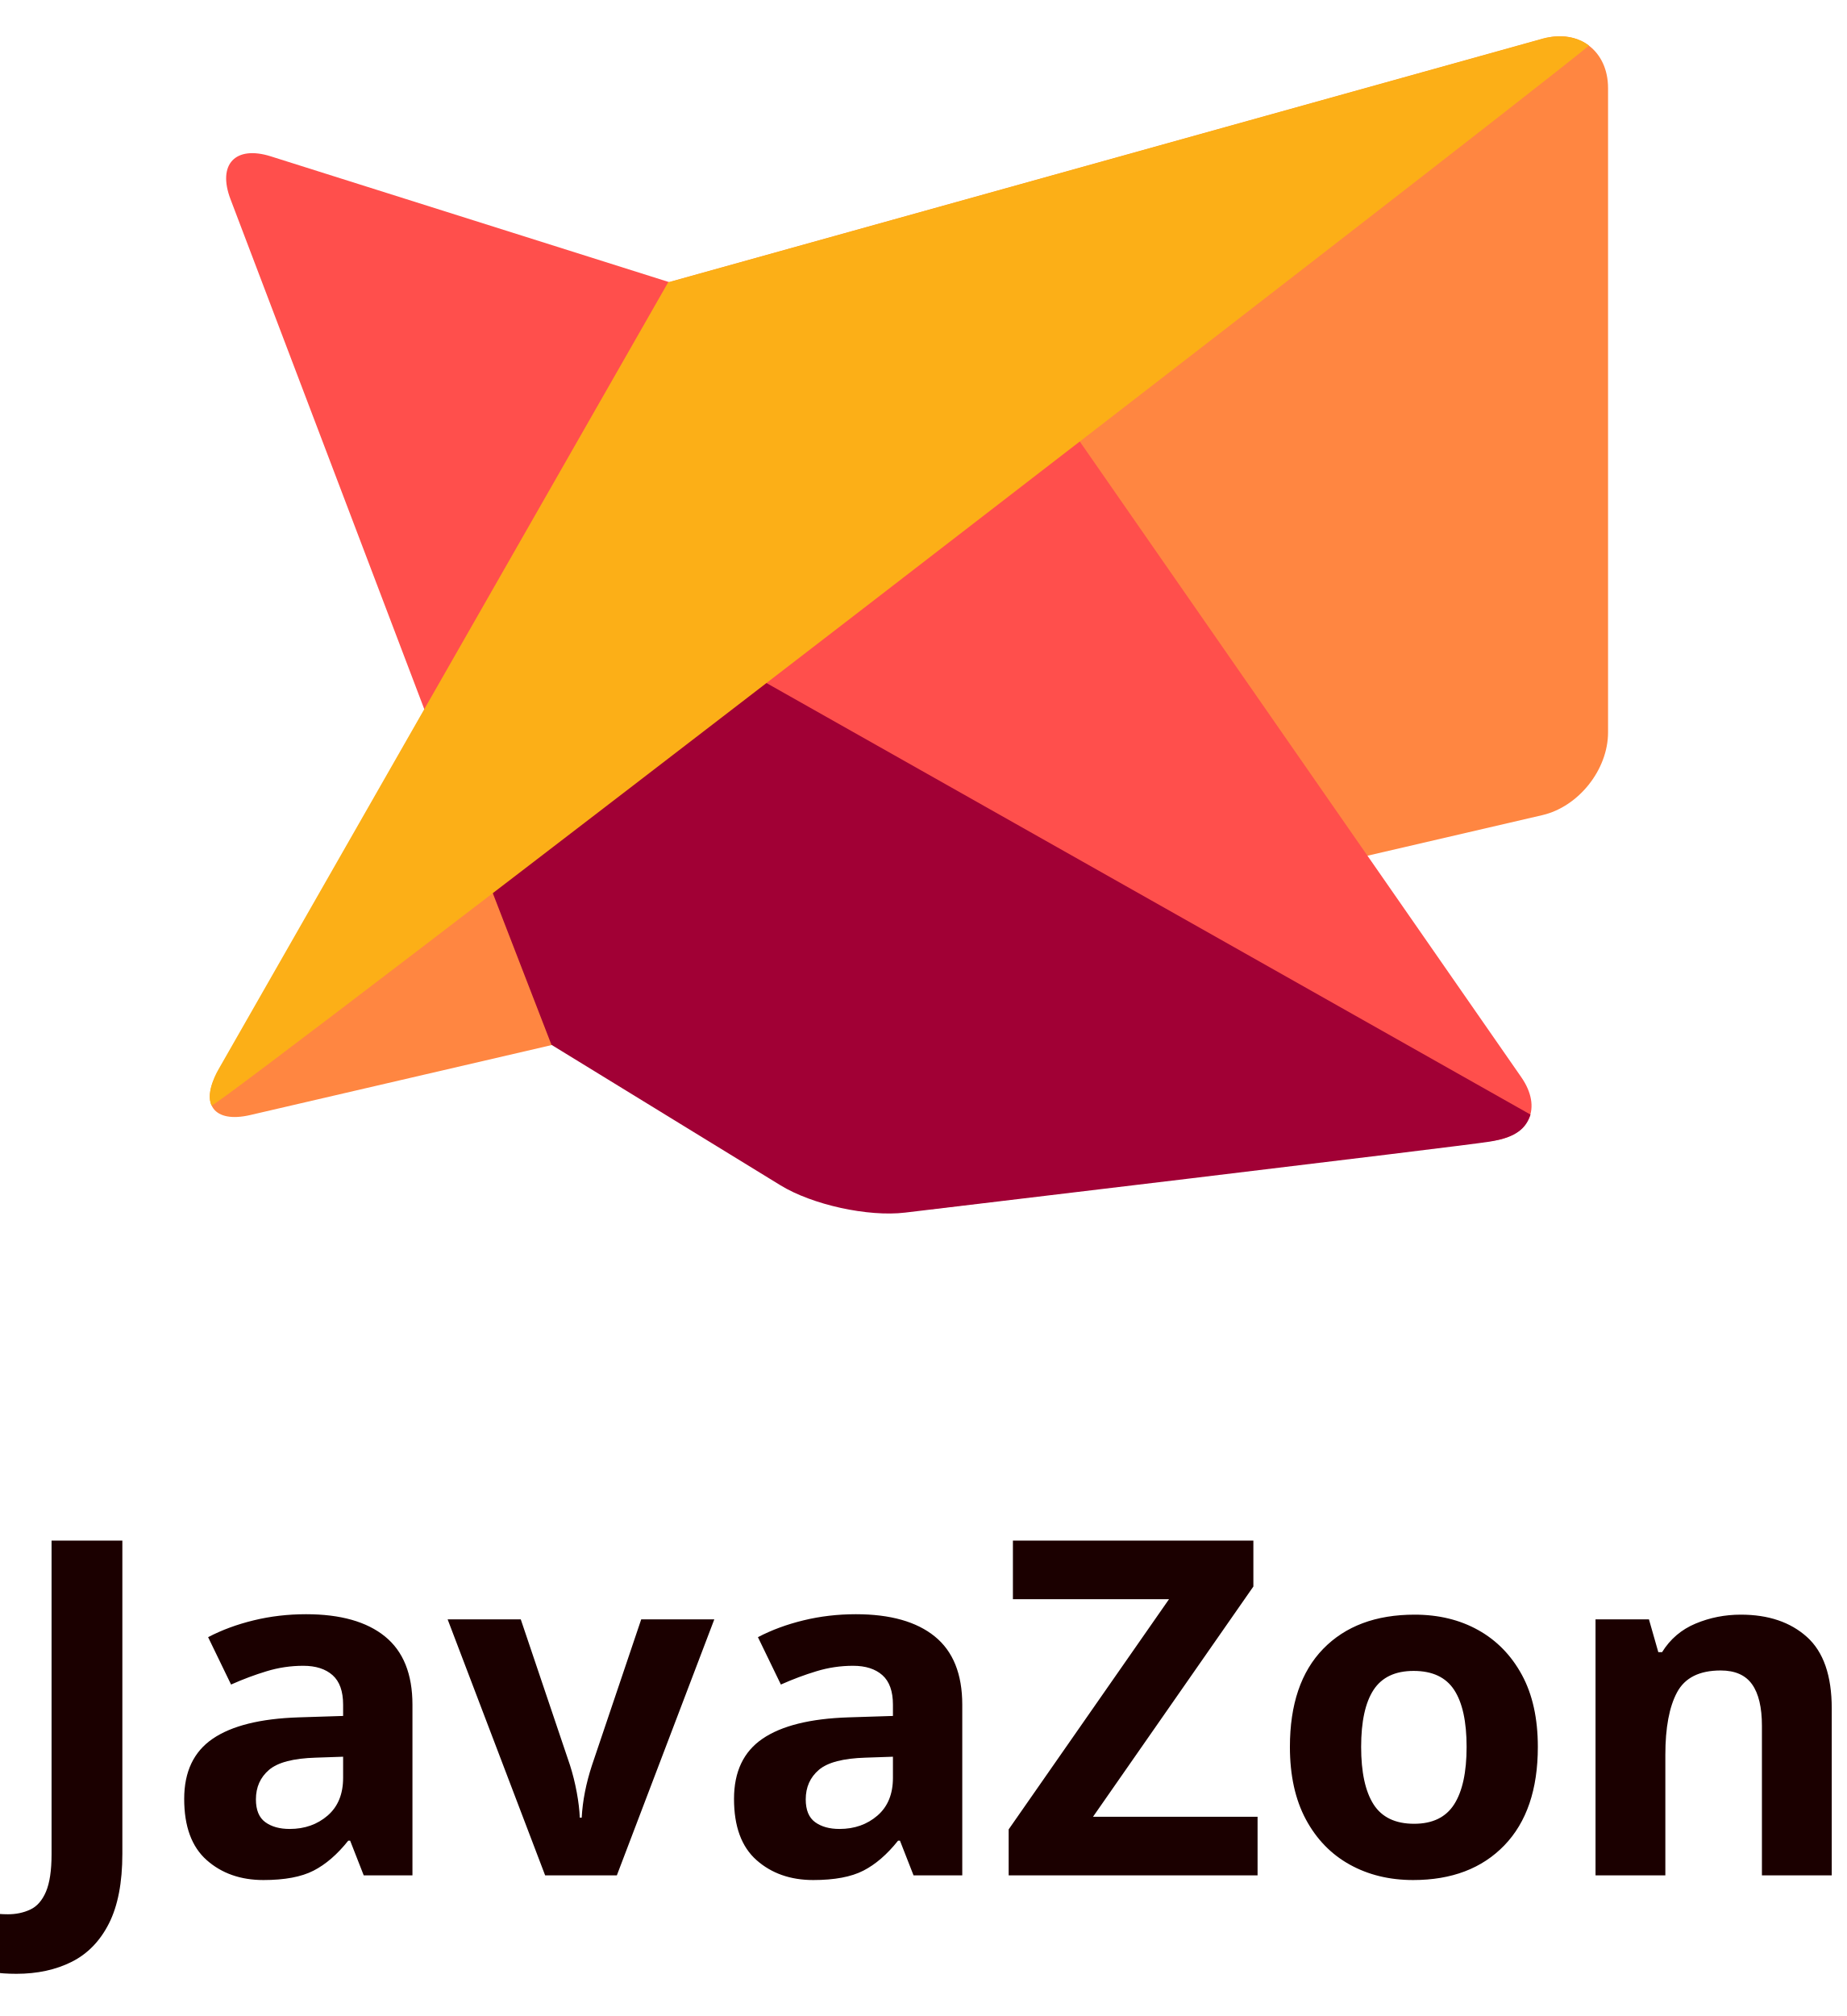
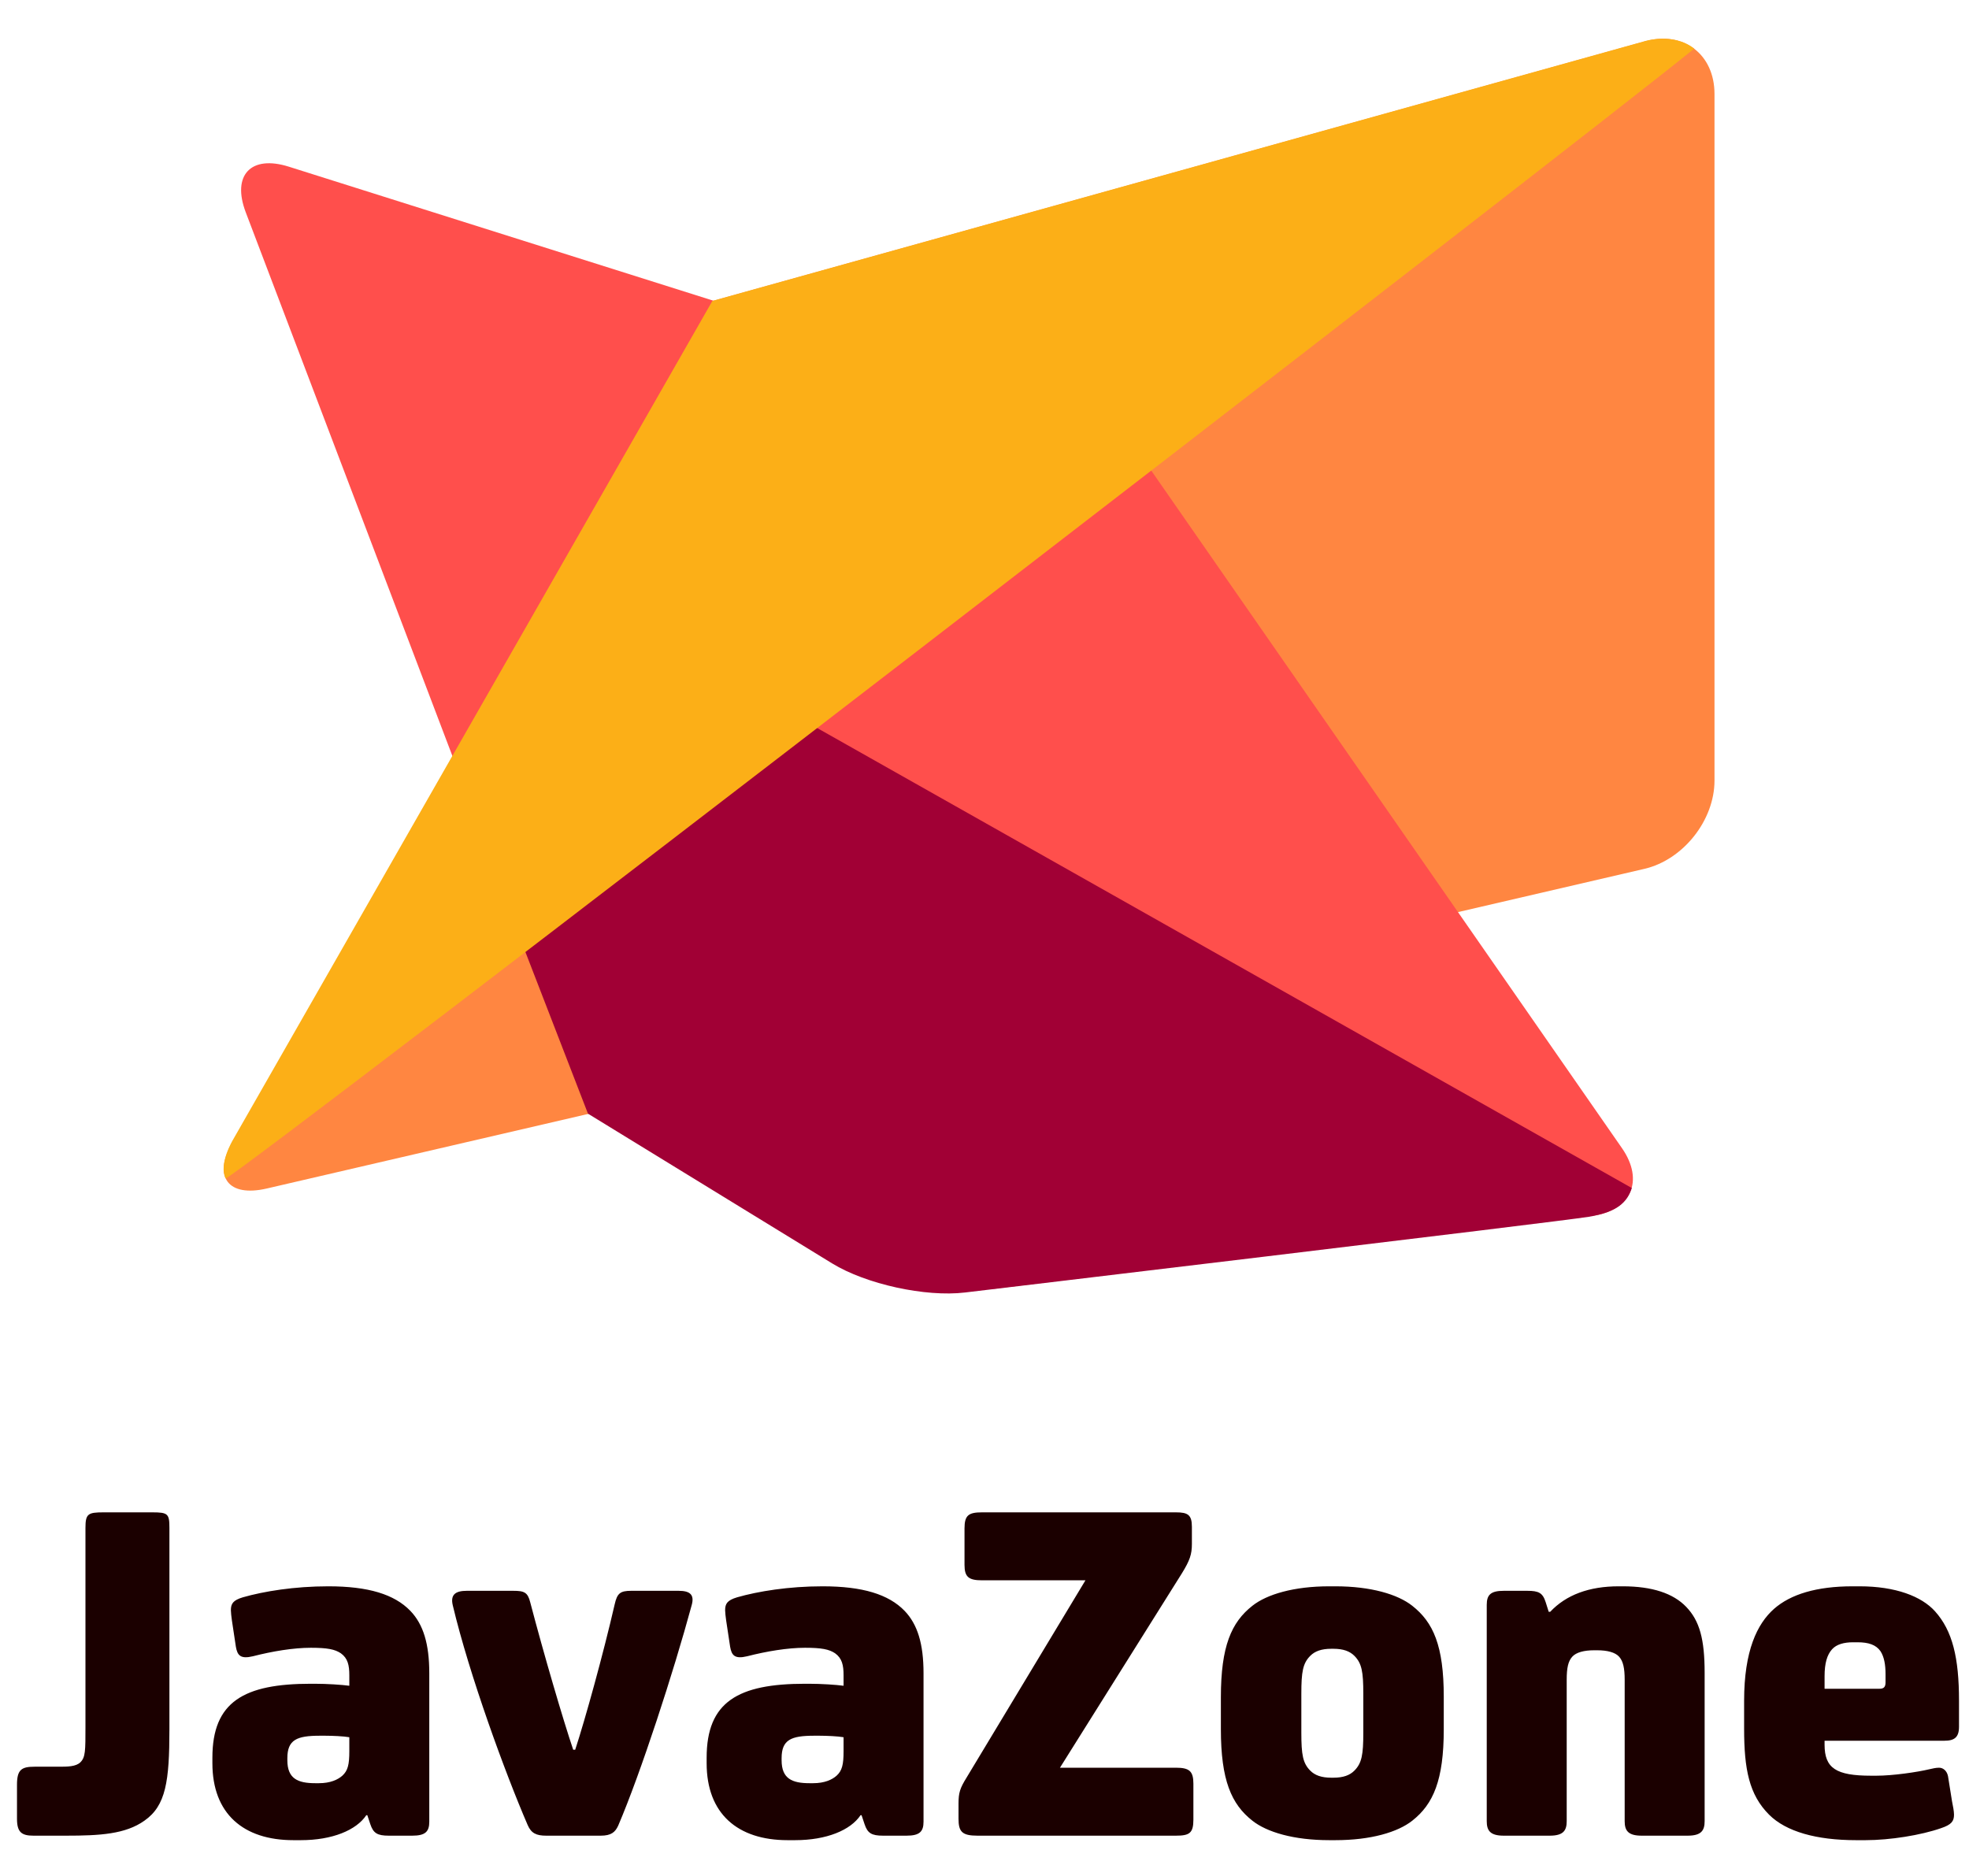
- <svg xmlns="http://www.w3.org/2000/svg" width="591px" height="645px" viewBox="0 0 591 645" version="1.1">
+ <svg xmlns="http://www.w3.org/2000/svg" width="591px" height="563px" viewBox="0 0 591 563" version="1.1">
  <defs />
  <g id="Page-1" stroke="none" stroke-width="1" fill="none" fill-rule="evenodd">
    <g id="Group" transform="translate(67, 11)">
      <path d="M13.066,345.748 C1.446,348.444 -3.18,342.232 2.732,331.875 L146.914,79.328 L426.794,1.391 C438.29,-1.811 447.61,5.272 447.61,17.202 L447.61,223.306 C447.61,235.24 438.199,247.098 426.569,249.796 L13.066,345.748 Z" id="Path-3" fill="#FF8641" />
      <path d="M19.678,39.027 C8.305,35.437 2.522,41.568 6.759,52.717 L100.836,300.24 L231.203,375.84 C231.203,375.84 318.471,365.209 405.74,354.578 C418.947,352.969 410.705,353.973 410.705,353.973 C422.551,352.53 426.635,343.414 419.832,333.623 L270.096,118.08 L19.678,39.027 Z" id="Path-1" fill="#FF4F4C" />
      <path d="M79.949,246.96 L109.479,323.28 L182.767,368.225 C192.941,374.464 210.787,378.376 222.64,376.961 C222.64,376.961 401.183,355.68 409.826,354.24 C418.469,352.8 421.35,349.92 422.791,345.6 L139.73,185.76 L79.949,246.96 Z" id="Path-1-copy" fill="#A10035" />
      <path d="M441.518,3.6 C407.485,31.331 3.601,342.72 0.72,342.72 C-1.441,338.4 2.881,331.2 2.881,331.2 L146.823,79.327 L426.392,1.44 C426.392,1.44 435.035,-1.44 441.518,3.6 Z" id="Path-3-copy" fill="#FCAF17" />
    </g>
-     <text id="JavaZone" fill="#1B0000" font-family="FS Joey" font-size="150" font-weight="633" line-spacing="150">
-       <tspan x="3" y="600">JavaZone</tspan>
-     </text>
+     <path d="M50.85,458.6 C50.85,454.4 50.4,453.95 45.75,453.95 L31.05,453.95 C26.4,453.95 25.65,454.4 25.65,458.6 L25.65,518.3 C25.65,525.5 25.65,527.45 24.15,528.95 C22.8,530.3 20.25,530.3 17.55,530.3 L10.35,530.3 C6.45,530.3 5.1,531.2 5.1,535.7 L5.1,545.9 C5.1,549.95 6.45,551 10.05,551 L19.8,551 C30,551 37.65,550.55 43.35,546.5 C49.8,542 50.85,534.65 50.85,519.05 L50.85,458.6 Z M110.25,544.85 L111.15,547.55 C112.05,550.25 113.25,551 116.7,551 L123.75,551 C127.65,551 128.85,549.8 128.85,546.8 L128.85,502.25 C128.85,493.4 127.05,487.55 123.15,483.5 C118.35,478.55 110.55,476.15 98.55,476.15 C88.35,476.15 79.2,477.65 72.9,479.45 C69.9,480.35 69.3,481.4 69.3,483.35 C69.3,483.95 69.45,485.3 69.6,486.35 L70.8,494.3 C71.25,496.85 72.15,498.05 75.9,497.15 C81.75,495.65 88.05,494.6 93.3,494.6 C98.25,494.6 100.5,495.05 102.3,496.25 C104.4,497.75 104.85,499.85 104.85,502.85 L104.85,506 C102.6,505.7 98.25,505.4 94.35,505.4 L93.3,505.4 C73.2,505.4 63.75,510.8 63.75,527.6 L63.75,529.25 C63.75,544.4 73.05,552.35 88.05,552.35 L90.3,552.35 C99.75,552.35 106.95,549.35 109.95,544.85 L110.25,544.85 Z M104.85,525.65 C104.85,529.7 104.4,531.5 102.75,533 C101.4,534.2 99.15,535.25 95.7,535.25 L94.65,535.25 C89.4,535.25 86.25,533.9 86.25,528.35 L86.25,527.75 C86.25,522.2 89.1,521 96,521 L97.65,521 C99.75,521 103.2,521.15 104.85,521.45 L104.85,525.65 Z M207.6,481.85 C208.5,478.7 207.15,477.5 203.7,477.5 L189.45,477.5 C186.15,477.5 185.25,478.25 184.5,481.55 C181.05,496.55 175.65,516.05 172.65,525.2 L172.05,525.2 C169.05,516.35 163.2,496.4 159.15,480.95 C158.4,477.95 157.35,477.5 154.05,477.5 L140.1,477.5 C136.65,477.5 135.15,478.7 135.9,481.85 C140.85,502.7 151.65,532.25 158.4,547.85 C159.45,550.25 160.95,551 163.95,551 L180.3,551 C183.45,551 184.65,549.95 185.55,548 C192.3,532.25 202.2,501.8 207.6,481.85 L207.6,481.85 Z M258.6,544.85 L259.5,547.55 C260.4,550.25 261.6,551 265.05,551 L272.1,551 C276,551 277.2,549.8 277.2,546.8 L277.2,502.25 C277.2,493.4 275.4,487.55 271.5,483.5 C266.7,478.55 258.9,476.15 246.9,476.15 C236.7,476.15 227.55,477.65 221.25,479.45 C218.25,480.35 217.65,481.4 217.65,483.35 C217.65,483.95 217.8,485.3 217.95,486.35 L219.15,494.3 C219.6,496.85 220.5,498.05 224.25,497.15 C230.1,495.65 236.4,494.6 241.65,494.6 C246.6,494.6 248.85,495.05 250.65,496.25 C252.75,497.75 253.2,499.85 253.2,502.85 L253.2,506 C250.95,505.7 246.6,505.4 242.7,505.4 L241.65,505.4 C221.55,505.4 212.1,510.8 212.1,527.6 L212.1,529.25 C212.1,544.4 221.4,552.35 236.4,552.35 L238.65,552.35 C248.1,552.35 255.3,549.35 258.3,544.85 L258.6,544.85 Z M253.2,525.65 C253.2,529.7 252.75,531.5 251.1,533 C249.75,534.2 247.5,535.25 244.05,535.25 L243,535.25 C237.75,535.25 234.6,533.9 234.6,528.35 L234.6,527.75 C234.6,522.2 237.45,521 244.35,521 L246,521 C248.1,521 251.55,521.15 253.2,521.45 L253.2,525.65 Z M318.15,530.6 L354.75,472.25 C357.15,468.35 357.75,466.55 357.75,463.4 L357.75,458.3 C357.75,454.7 356.55,453.95 352.95,453.95 L294.75,453.95 C290.7,453.95 289.5,454.85 289.5,458.75 L289.5,469.7 C289.5,473.3 290.7,474.35 294.75,474.35 L325.8,474.35 L290.1,533.6 C288.15,536.75 287.7,538.1 287.7,541.4 L287.7,545.9 C287.7,549.8 288.75,551 293.4,551 L352.95,551 C357,551 358.2,550.25 358.2,546.2 L358.2,535.4 C358.2,531.65 357,530.6 352.95,530.6 L318.15,530.6 Z M390.6,508.4 C390.6,501.8 391.05,499.25 393.3,497 C394.65,495.65 396.6,494.9 399.6,494.9 L400.2,494.9 C403.2,494.9 405.15,495.65 406.5,497 C408.75,499.25 409.2,501.8 409.2,508.4 L409.2,520.1 C409.2,526.7 408.75,529.25 406.5,531.5 C405.15,532.85 403.2,533.6 400.2,533.6 L399.6,533.6 C396.6,533.6 394.65,532.85 393.3,531.5 C391.05,529.25 390.6,526.7 390.6,520.1 L390.6,508.4 Z M433.35,509.3 C433.35,494 430.2,486.95 423.9,482 C419.55,478.55 411.45,476.15 400.8,476.15 L399,476.15 C388.35,476.15 380.25,478.55 375.9,482 C369.6,486.95 366.45,494.15 366.45,509.45 L366.45,519.05 C366.45,534.35 369.6,541.55 375.9,546.5 C380.25,549.95 388.35,552.35 399,552.35 L400.8,552.35 C411.45,552.35 419.55,549.95 423.9,546.5 C430.2,541.55 433.35,534.35 433.35,519.05 L433.35,509.3 Z M485.85,476.15 C477,476.15 470.1,478.7 465.3,483.8 L464.85,483.8 L463.95,480.95 C463.05,478.1 461.85,477.5 458.4,477.5 L451.35,477.5 C447.45,477.5 446.25,478.7 446.25,481.7 L446.25,546.65 C446.25,549.5 447.3,551 451.35,551 L465.15,551 C469.2,551 470.25,549.5 470.25,546.65 L470.25,504.2 C470.25,500.6 470.7,498.65 471.9,497.3 C473.1,495.95 475.5,495.35 478.5,495.35 L479.4,495.35 C482.4,495.35 484.8,495.95 486,497.3 C487.2,498.65 487.65,500.75 487.65,504.2 L487.65,546.65 C487.65,549.5 488.7,551 492.75,551 L506.55,551 C510.6,551 511.65,549.5 511.65,546.65 L511.65,502.1 C511.65,492.05 510.15,486.5 506.1,482.3 C502.2,478.25 495.9,476.15 487.05,476.15 L485.85,476.15 Z M561.6,533 C551.1,533 547.65,530.75 547.65,523.7 L547.65,522.5 L583.65,522.5 C586.65,522.5 588,521.45 588,518.3 L588,510.5 C588,497.6 586.05,489.5 580.8,483.65 C576.75,479.15 568.95,476.15 558.15,476.15 L556.05,476.15 C545.25,476.15 537.45,478.55 532.5,482.9 C527.4,487.4 523.5,495.5 523.5,510.5 L523.5,518.9 C523.5,531.05 525,538.7 531,544.7 C536.1,549.8 545.25,552.35 557.1,552.35 L559.95,552.35 C567.3,552.35 576.6,550.85 582.6,548.75 C585.75,547.7 586.5,546.65 586.5,544.7 C586.5,543.65 586.2,542.15 585.9,540.65 L584.7,533.15 C584.4,531.65 583.35,530.6 582,530.6 C580.95,530.6 579.9,530.9 579.15,531.05 C575.4,531.95 568.05,533 563.25,533 L561.6,533 Z M547.65,506.9 L547.65,503.15 C547.65,499.25 548.4,496.7 549.9,495.05 C551.25,493.55 553.5,492.95 556.2,492.95 L557.55,492.95 C560.85,492.95 563.1,493.7 564.45,495.65 C565.5,497.3 565.95,499.55 565.95,502.55 L565.95,504.95 C565.95,506.3 565.5,506.9 564.15,506.9 L547.65,506.9 Z" id="JavaZone" fill="#1B0000" />
  </g>
</svg>
